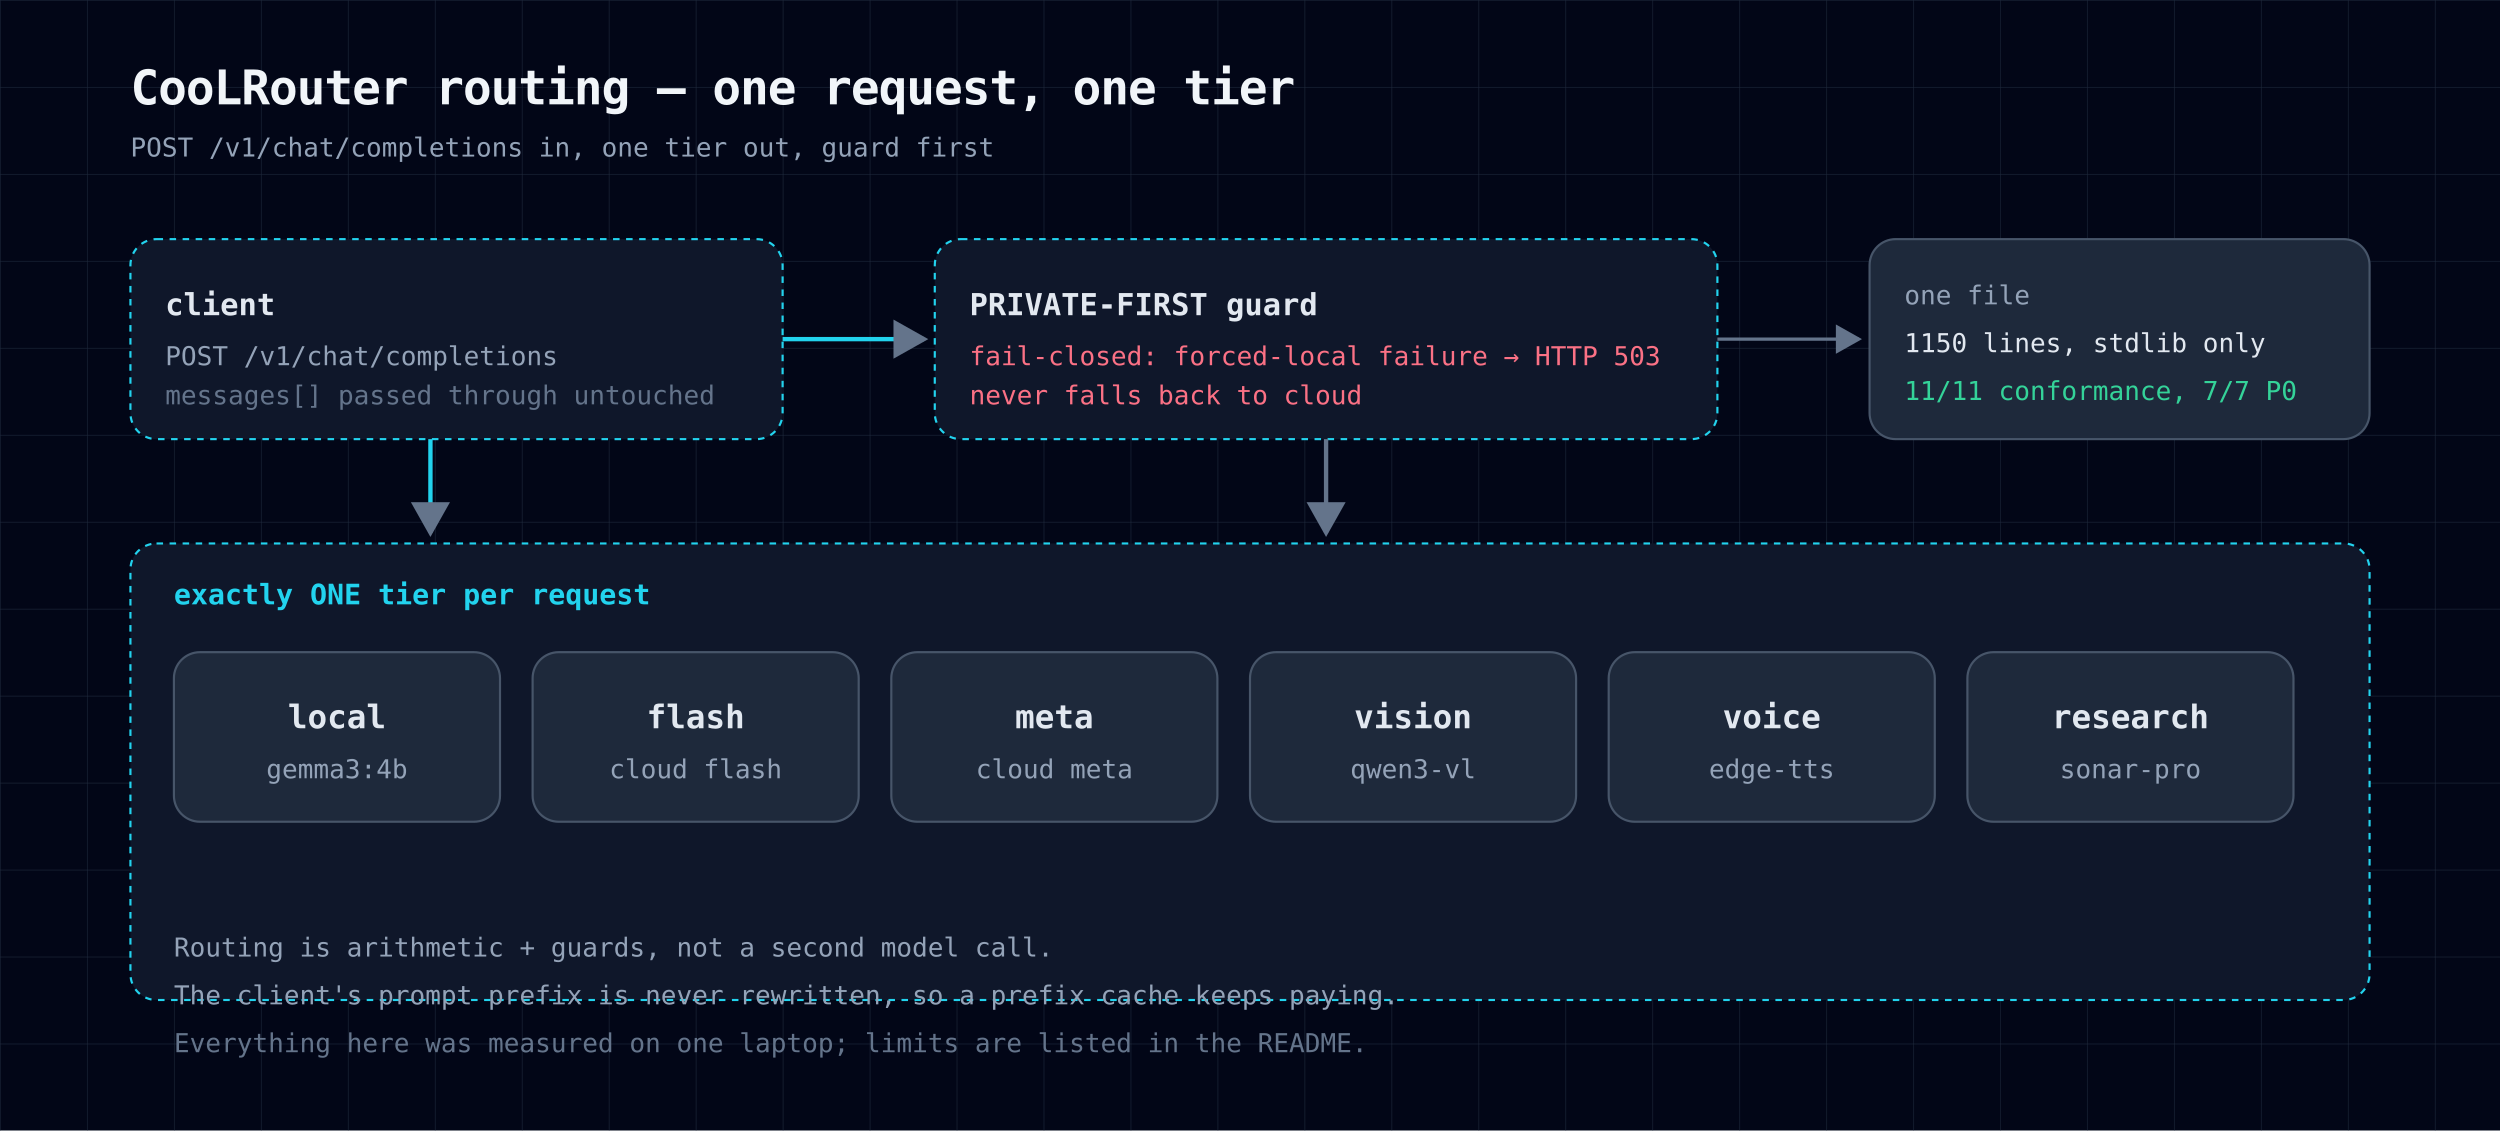
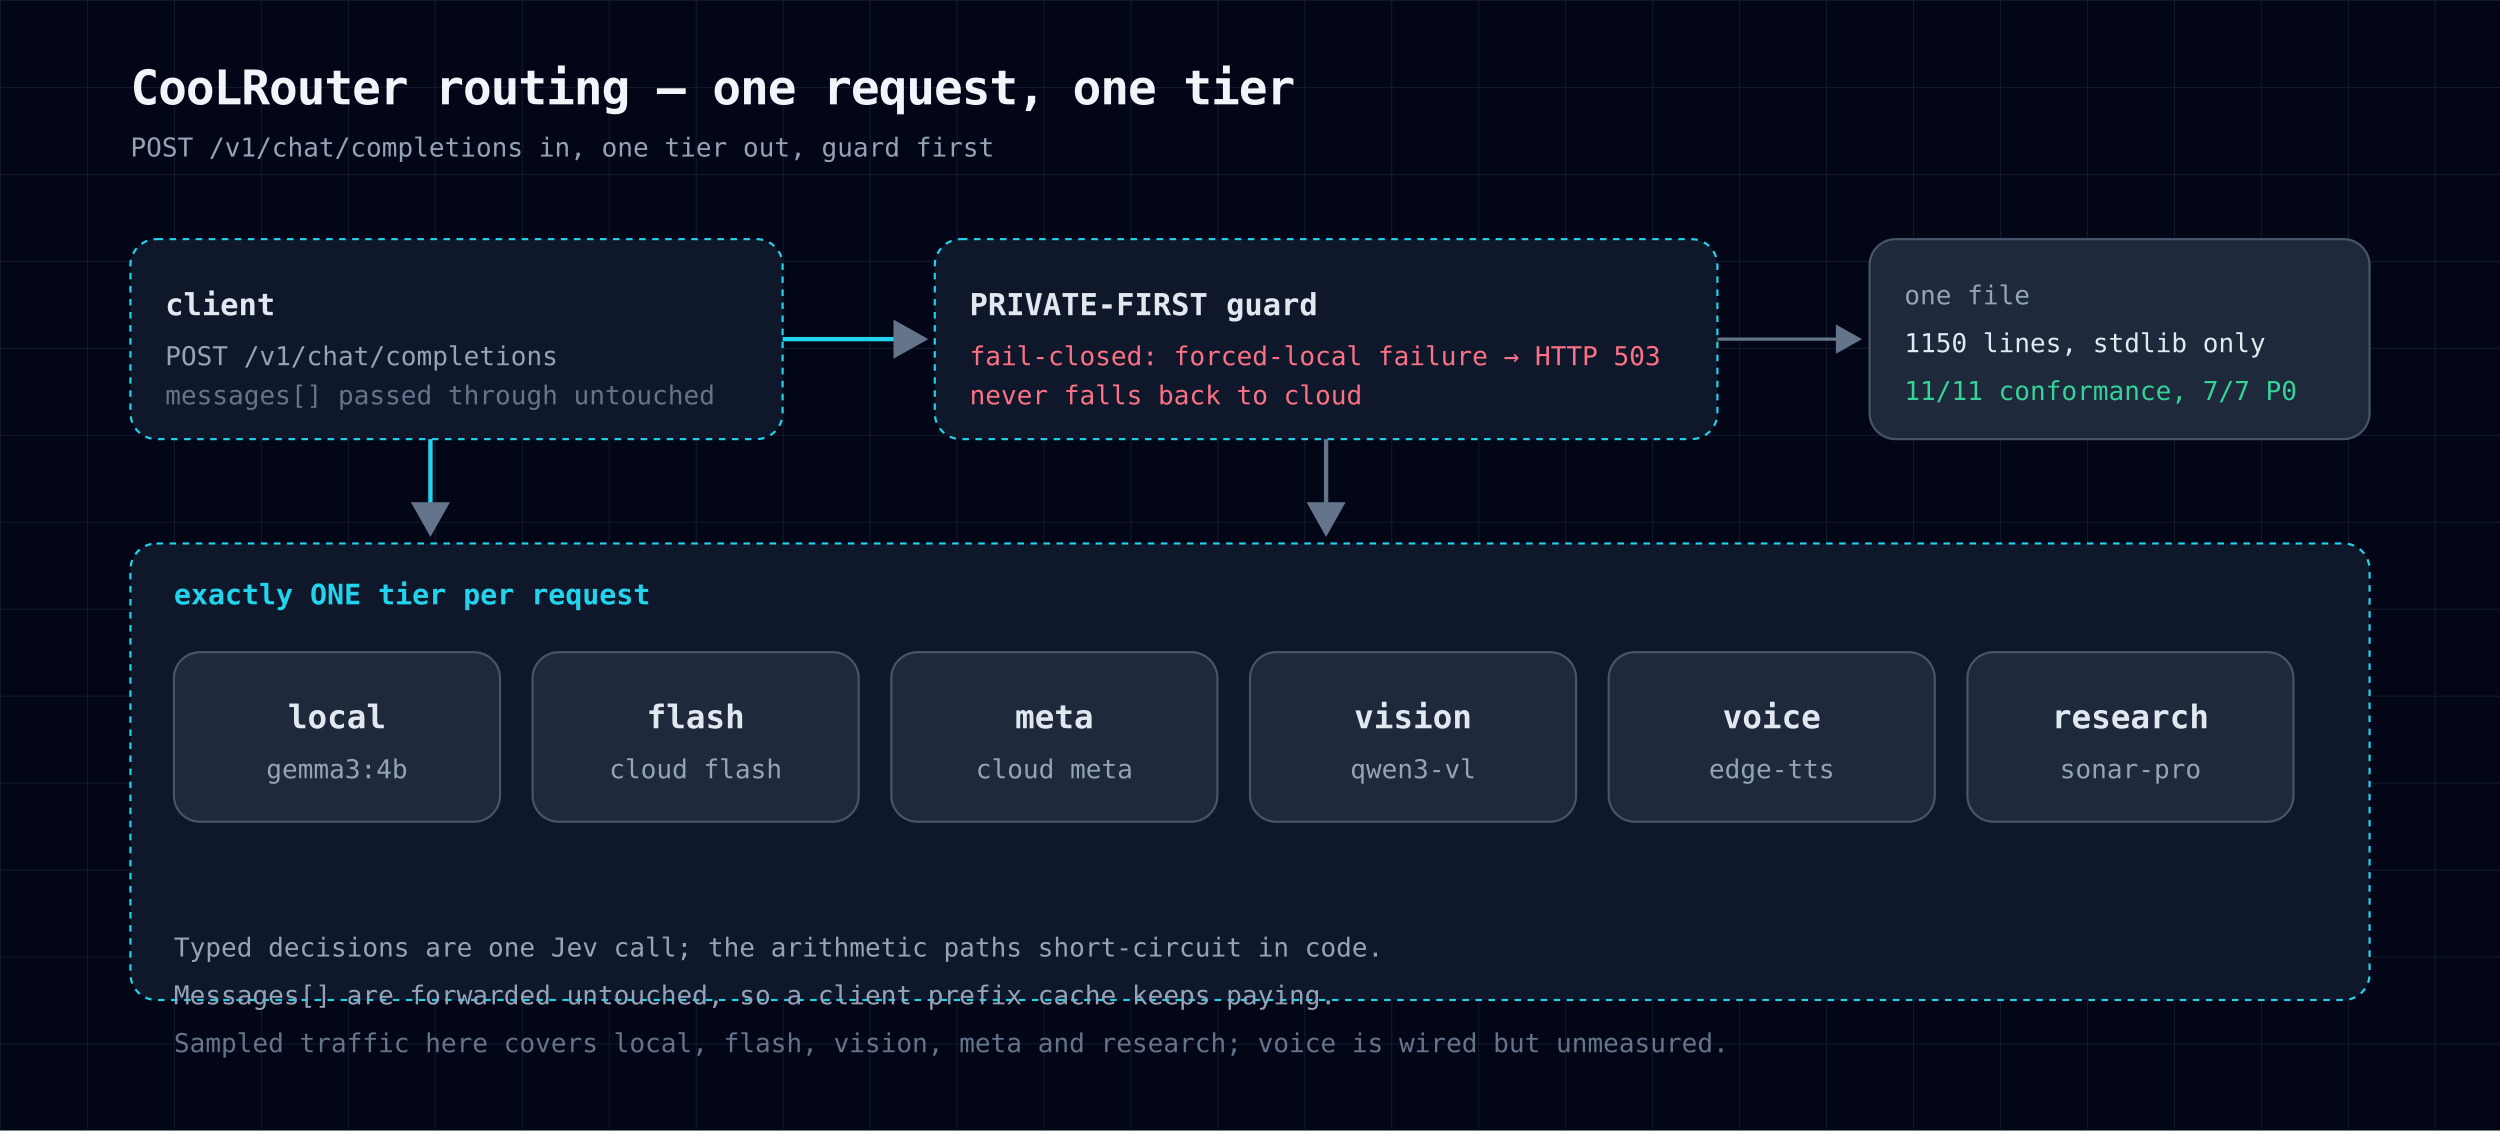
<svg xmlns="http://www.w3.org/2000/svg" viewBox="0 0 1150 520" width="1150" height="520" font-family="ui-monospace, SFMono-Regular, Menlo, Consolas, monospace" role="img" aria-label="CooLRouter routing — one request, one tier">
  <defs>
    <marker id="ah" markerWidth="9" markerHeight="9" refX="7" refY="4.5" orient="auto">
      <polygon points="0 0, 8 4.5, 0 9" fill="#64748b" />
    </marker>
    <pattern id="grid" width="40" height="40" patternUnits="userSpaceOnUse">
      <path d="M 40 0 L 0 0 0 40" fill="none" stroke="#1e293b" stroke-width="0.5" />
    </pattern>
  </defs>
  <rect x="0" y="0" width="1150" height="520" fill="#020617" />
  <rect x="0" y="0" width="1150" height="520" fill="url(#grid)" />
  <text x="60" y="48" font-size="22" font-family="ui-monospace, SFMono-Regular, Menlo, Consolas, monospace" fill="#f1f5f9" font-weight="700" letter-spacing="-0.5">CooLRouter routing — one request, one tier</text>
  <text x="60" y="72" font-size="12" font-family="ui-monospace, SFMono-Regular, Menlo, Consolas, monospace" fill="#94a3b8">POST /v1/chat/completions in, one tier out, guard first</text>
  <rect x="60" y="110" width="300" height="92" rx="12" fill="#0f172a" stroke="#22d3ee" stroke-width="1" stroke-dasharray="3 3" />
  <text x="76" y="145" font-size="14" font-family="ui-monospace, SFMono-Regular, Menlo, Consolas, monospace" fill="#e2e8f0" font-weight="700">client</text>
  <text x="76" y="168" font-size="12" font-family="ui-monospace, SFMono-Regular, Menlo, Consolas, monospace" fill="#94a3b8">POST /v1/chat/completions</text>
  <text x="76" y="186" font-size="12" font-family="ui-monospace, SFMono-Regular, Menlo, Consolas, monospace" fill="#64748b">messages[] passed through untouched</text>
  <rect x="430" y="110" width="360" height="92" rx="12" fill="#0f172a" stroke="#22d3ee" stroke-width="1" stroke-dasharray="3 3" />
  <text x="446" y="145" font-size="14" font-family="ui-monospace, SFMono-Regular, Menlo, Consolas, monospace" fill="#e2e8f0" font-weight="700">PRIVATE-FIRST guard</text>
  <text x="446" y="168" font-size="12" font-family="ui-monospace, SFMono-Regular, Menlo, Consolas, monospace" fill="#fb7185">fail-closed: forced-local failure → HTTP 503</text>
  <text x="446" y="186" font-size="12" font-family="ui-monospace, SFMono-Regular, Menlo, Consolas, monospace" fill="#fb7185">never falls back to cloud</text>
  <rect x="860" y="110" width="230" height="92" rx="12" fill="#1e293b" stroke="#475569" stroke-width="1" />
  <text x="876" y="140" font-size="12" font-family="ui-monospace, SFMono-Regular, Menlo, Consolas, monospace" fill="#94a3b8">one file</text>
  <text x="876" y="162" font-size="12" font-family="ui-monospace, SFMono-Regular, Menlo, Consolas, monospace" fill="#e2e8f0">1150 lines, stdlib only</text>
  <text x="876" y="184" font-size="12" font-family="ui-monospace, SFMono-Regular, Menlo, Consolas, monospace" fill="#34d399">11/11 conformance, 7/7 P0</text>
  <path d="M 360 156 L 425 156" fill="none" stroke="#22d3ee" stroke-width="2" marker-end="url(#ah)" />
  <path d="M 790 156 L 855 156" fill="none" stroke="#64748b" stroke-width="1.5" marker-end="url(#ah)" />
  <rect x="60" y="250" width="1030" height="210" rx="12" fill="#0f172a" stroke="#22d3ee" stroke-width="1" stroke-dasharray="3 3" />
  <text x="80" y="278" font-size="13" font-family="ui-monospace, SFMono-Regular, Menlo, Consolas, monospace" fill="#22d3ee" font-weight="700">exactly ONE tier per request</text>
  <rect x="80" y="300" width="150" height="78" rx="12" fill="#1e293b" stroke="#475569" stroke-width="1" />
  <text x="155" y="335" font-size="15" font-family="ui-monospace, SFMono-Regular, Menlo, Consolas, monospace" fill="#e2e8f0" text-anchor="middle" font-weight="700">local</text>
  <text x="155" y="358" font-size="12" font-family="ui-monospace, SFMono-Regular, Menlo, Consolas, monospace" fill="#94a3b8" text-anchor="middle">gemma3:4b</text>
  <rect x="245" y="300" width="150" height="78" rx="12" fill="#1e293b" stroke="#475569" stroke-width="1" />
  <text x="320" y="335" font-size="15" font-family="ui-monospace, SFMono-Regular, Menlo, Consolas, monospace" fill="#e2e8f0" text-anchor="middle" font-weight="700">flash</text>
  <text x="320" y="358" font-size="12" font-family="ui-monospace, SFMono-Regular, Menlo, Consolas, monospace" fill="#94a3b8" text-anchor="middle">cloud flash</text>
  <rect x="410" y="300" width="150" height="78" rx="12" fill="#1e293b" stroke="#475569" stroke-width="1" />
  <text x="485" y="335" font-size="15" font-family="ui-monospace, SFMono-Regular, Menlo, Consolas, monospace" fill="#e2e8f0" text-anchor="middle" font-weight="700">meta</text>
  <text x="485" y="358" font-size="12" font-family="ui-monospace, SFMono-Regular, Menlo, Consolas, monospace" fill="#94a3b8" text-anchor="middle">cloud meta</text>
  <rect x="575" y="300" width="150" height="78" rx="12" fill="#1e293b" stroke="#475569" stroke-width="1" />
  <text x="650" y="335" font-size="15" font-family="ui-monospace, SFMono-Regular, Menlo, Consolas, monospace" fill="#e2e8f0" text-anchor="middle" font-weight="700">vision</text>
  <text x="650" y="358" font-size="12" font-family="ui-monospace, SFMono-Regular, Menlo, Consolas, monospace" fill="#94a3b8" text-anchor="middle">qwen3-vl</text>
  <rect x="740" y="300" width="150" height="78" rx="12" fill="#1e293b" stroke="#475569" stroke-width="1" />
  <text x="815" y="335" font-size="15" font-family="ui-monospace, SFMono-Regular, Menlo, Consolas, monospace" fill="#e2e8f0" text-anchor="middle" font-weight="700">voice</text>
  <text x="815" y="358" font-size="12" font-family="ui-monospace, SFMono-Regular, Menlo, Consolas, monospace" fill="#94a3b8" text-anchor="middle">edge-tts</text>
  <rect x="905" y="300" width="150" height="78" rx="12" fill="#1e293b" stroke="#475569" stroke-width="1" />
  <text x="980" y="335" font-size="15" font-family="ui-monospace, SFMono-Regular, Menlo, Consolas, monospace" fill="#e2e8f0" text-anchor="middle" font-weight="700">research</text>
  <text x="980" y="358" font-size="12" font-family="ui-monospace, SFMono-Regular, Menlo, Consolas, monospace" fill="#94a3b8" text-anchor="middle">sonar-pro</text>
  <path d="M 198 202 L 198 245" fill="none" stroke="#22d3ee" stroke-width="2" marker-end="url(#ah)" />
  <path d="M 610 202 L 610 245" fill="none" stroke="#64748b" stroke-width="2" marker-end="url(#ah)" />
-   <text x="80" y="440" font-size="12" font-family="ui-monospace, SFMono-Regular, Menlo, Consolas, monospace" fill="#94a3b8">Routing is arithmetic + guards, not a second model call.</text>
-   <text x="80" y="462" font-size="12" font-family="ui-monospace, SFMono-Regular, Menlo, Consolas, monospace" fill="#94a3b8">The client's prompt prefix is never rewritten, so a prefix cache keeps paying.</text>
-   <text x="80" y="484" font-size="12" font-family="ui-monospace, SFMono-Regular, Menlo, Consolas, monospace" fill="#64748b">Everything here was measured on one laptop; limits are listed in the README.</text>
+   <text x="80" y="440" font-size="12" font-family="ui-monospace, SFMono-Regular, Menlo, Consolas, monospace" fill="#94a3b8">Typed decisions are one Jev call; the arithmetic paths short-circuit in code.</text>
+   <text x="80" y="462" font-size="12" font-family="ui-monospace, SFMono-Regular, Menlo, Consolas, monospace" fill="#94a3b8">Messages[] are forwarded untouched, so a client prefix cache keeps paying.</text>
+   <text x="80" y="484" font-size="12" font-family="ui-monospace, SFMono-Regular, Menlo, Consolas, monospace" fill="#64748b">Sampled traffic here covers local, flash, vision, meta and research; voice is wired but unmeasured.</text>
</svg>
